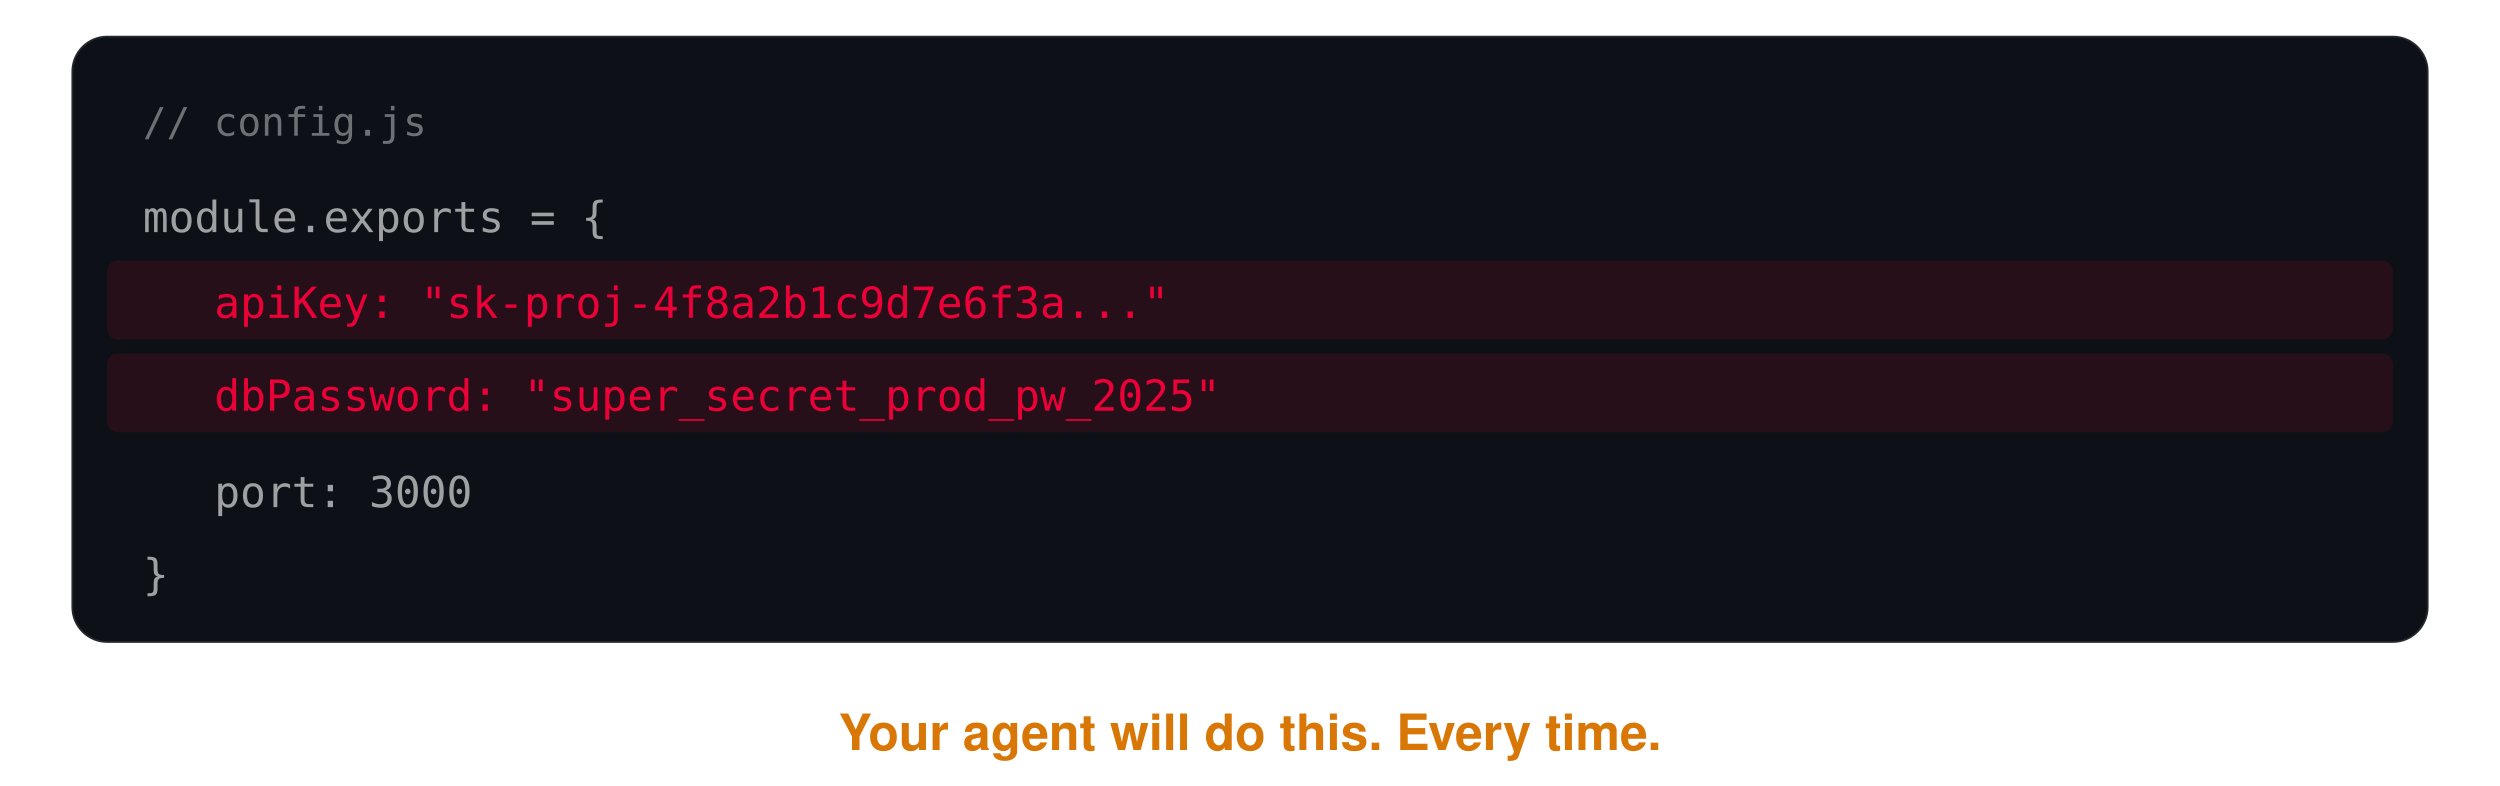
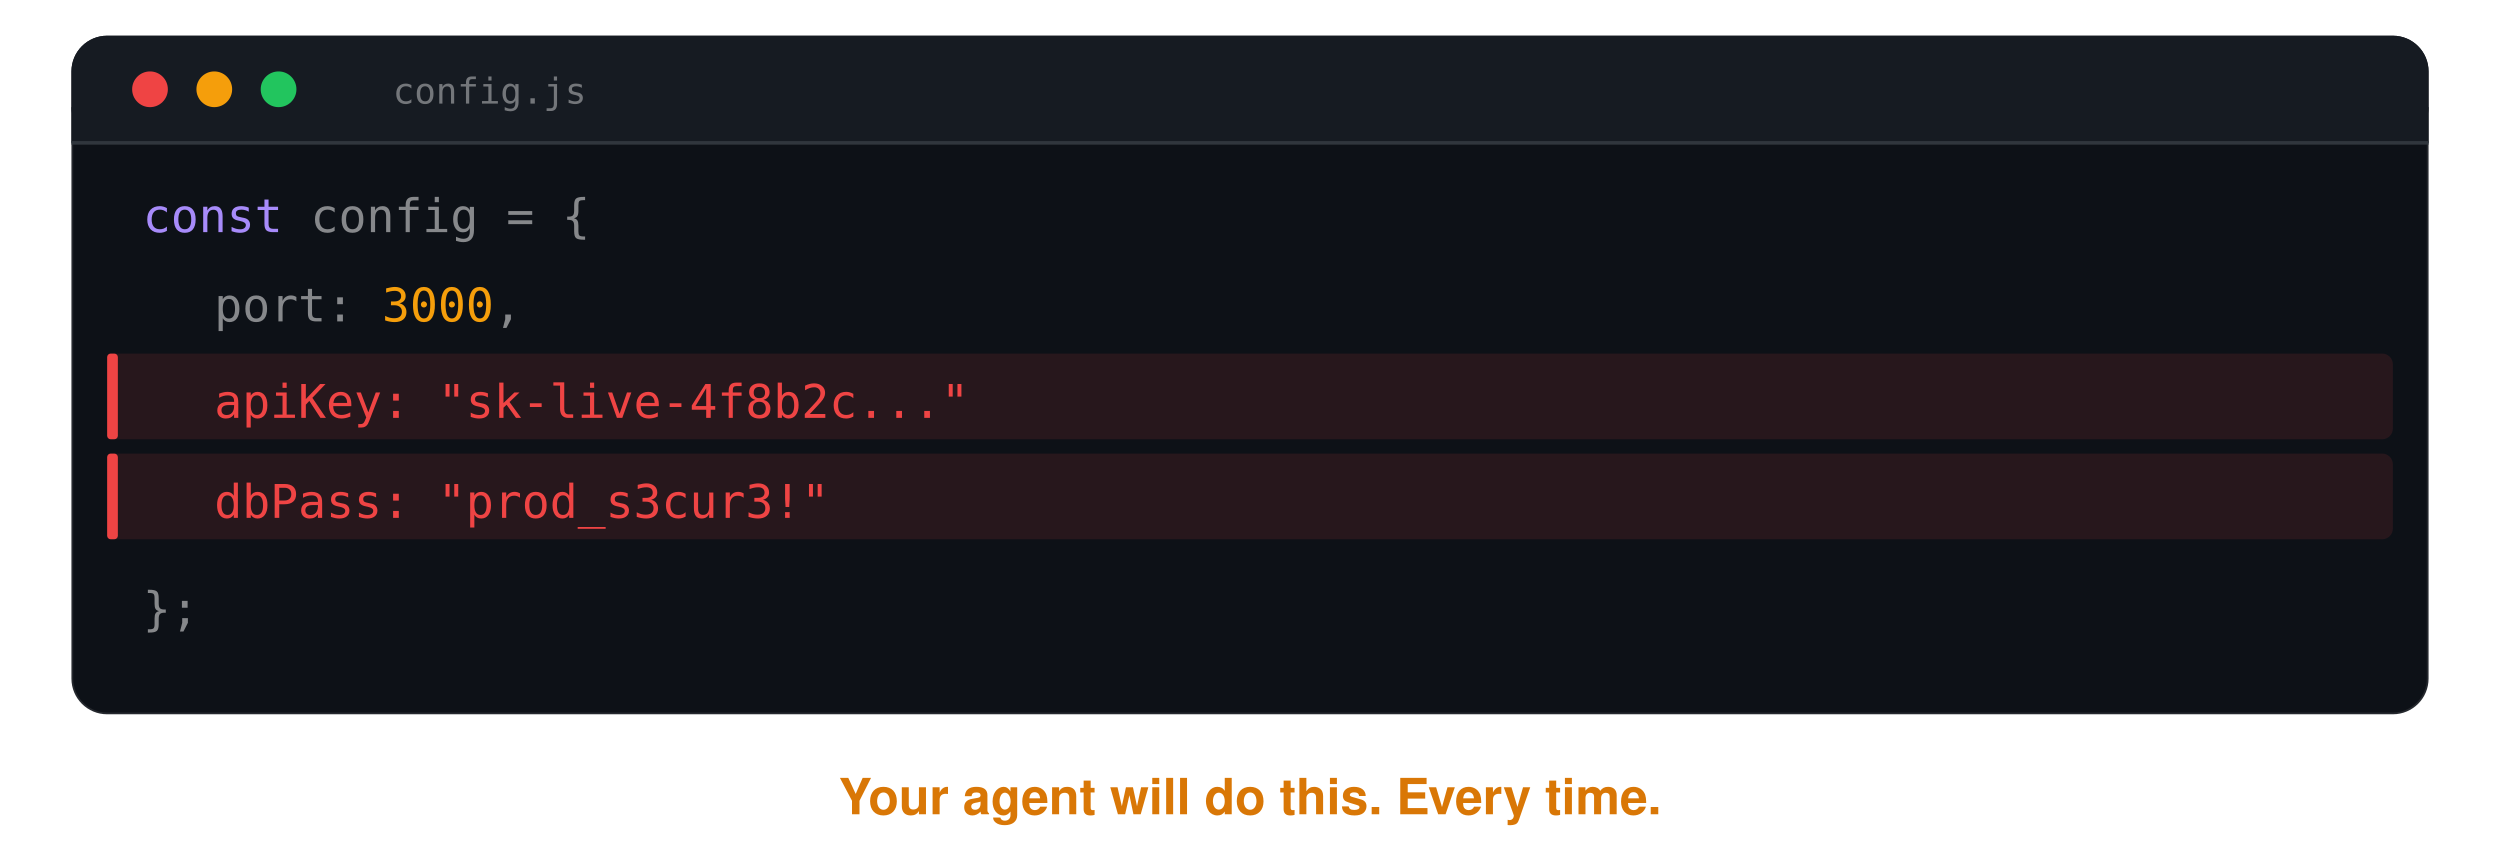
- <svg xmlns="http://www.w3.org/2000/svg" viewBox="0 0 700 220" font-family="Equinor, Helvetica, sans-serif">
-   <rect x="20" y="10" width="660" height="170" rx="10" fill="#0d1117" stroke="rgba(255,255,255,0.1)" stroke-width="1" />
-   <text x="40" y="38" fill="rgba(255,255,255,0.4)" font-size="11" font-family="monospace">// config.js</text>
-   <text x="40" y="65" fill="rgba(255,255,255,0.6)" font-size="12" font-family="monospace">module.exports = {</text>
-   <rect x="30" y="73" width="640" height="22" rx="3" fill="rgba(235,0,55,0.12)" />
-   <text x="60" y="89" fill="#eb0037" font-size="12" font-family="monospace">apiKey: "sk-proj-4f8a2b1c9d7e6f3a..."</text>
-   <rect x="30" y="99" width="640" height="22" rx="3" fill="rgba(235,0,55,0.12)" />
-   <text x="60" y="115" fill="#eb0037" font-size="12" font-family="monospace">dbPassword: "super_secret_prod_pw_2025"</text>
-   <text x="60" y="142" fill="rgba(255,255,255,0.6)" font-size="12" font-family="monospace">  port: 3000</text>
-   <text x="40" y="165" fill="rgba(255,255,255,0.6)" font-size="12" font-family="monospace">}</text>
-   <text x="350" y="210" text-anchor="middle" fill="#d97706" font-size="14" font-weight="600">Your agent will do this. Every time.</text>
+ <svg xmlns="http://www.w3.org/2000/svg" viewBox="0 0 700 240" font-family="Equinor, Helvetica, sans-serif">
+   <rect x="20" y="10" width="660" height="190" rx="10" fill="#0d1117" stroke="rgba(255,255,255,0.1)" stroke-width="1" />
+   <rect x="20" y="10" width="660" height="30" rx="10" fill="#161b22" />
+   <rect x="20" y="30" width="660" height="10" fill="#161b22" />
+   <line x1="20" y1="40" x2="680" y2="40" stroke="#30363d" stroke-width="1" />
+   <circle cx="42" cy="25" r="5" fill="#ef4444" />
+   <circle cx="60" cy="25" r="5" fill="#f59e0b" />
+   <circle cx="78" cy="25" r="5" fill="#22c55e" />
+   <text x="110" y="29" fill="rgba(255,255,255,0.4)" font-size="10" font-family="monospace">config.js</text>
+   <text x="40" y="65" fill="rgba(255,255,255,0.5)" font-size="13" font-family="monospace">
+     <tspan fill="#a78bfa">const</tspan> config = {</text>
+   <text x="60" y="90" fill="rgba(255,255,255,0.5)" font-size="13" font-family="monospace">port: <tspan fill="#f59e0b">3000</tspan>,</text>
+   <rect x="30" y="99" width="640" height="24" rx="3" fill="rgba(239,68,68,0.12)" />
+   <rect x="30" y="99" width="3" height="24" rx="1" fill="#ef4444" />
+   <text x="60" y="117" fill="#ef4444" font-size="13" font-family="monospace">apiKey: <tspan fill="#ef4444">"sk-live-4f8b2c..."</tspan>
+   </text>
+   <rect x="30" y="127" width="640" height="24" rx="3" fill="rgba(239,68,68,0.12)" />
+   <rect x="30" y="127" width="3" height="24" rx="1" fill="#ef4444" />
+   <text x="60" y="145" fill="#ef4444" font-size="13" font-family="monospace">dbPass: <tspan fill="#ef4444">"prod_s3cur3!"</tspan>
+   </text>
+   <text x="40" y="175" fill="rgba(255,255,255,0.5)" font-size="13" font-family="monospace">};</text>
+   <text x="350" y="228" text-anchor="middle" fill="#d97706" font-size="14" font-weight="600">Your agent will do this. Every time.</text>
</svg>
